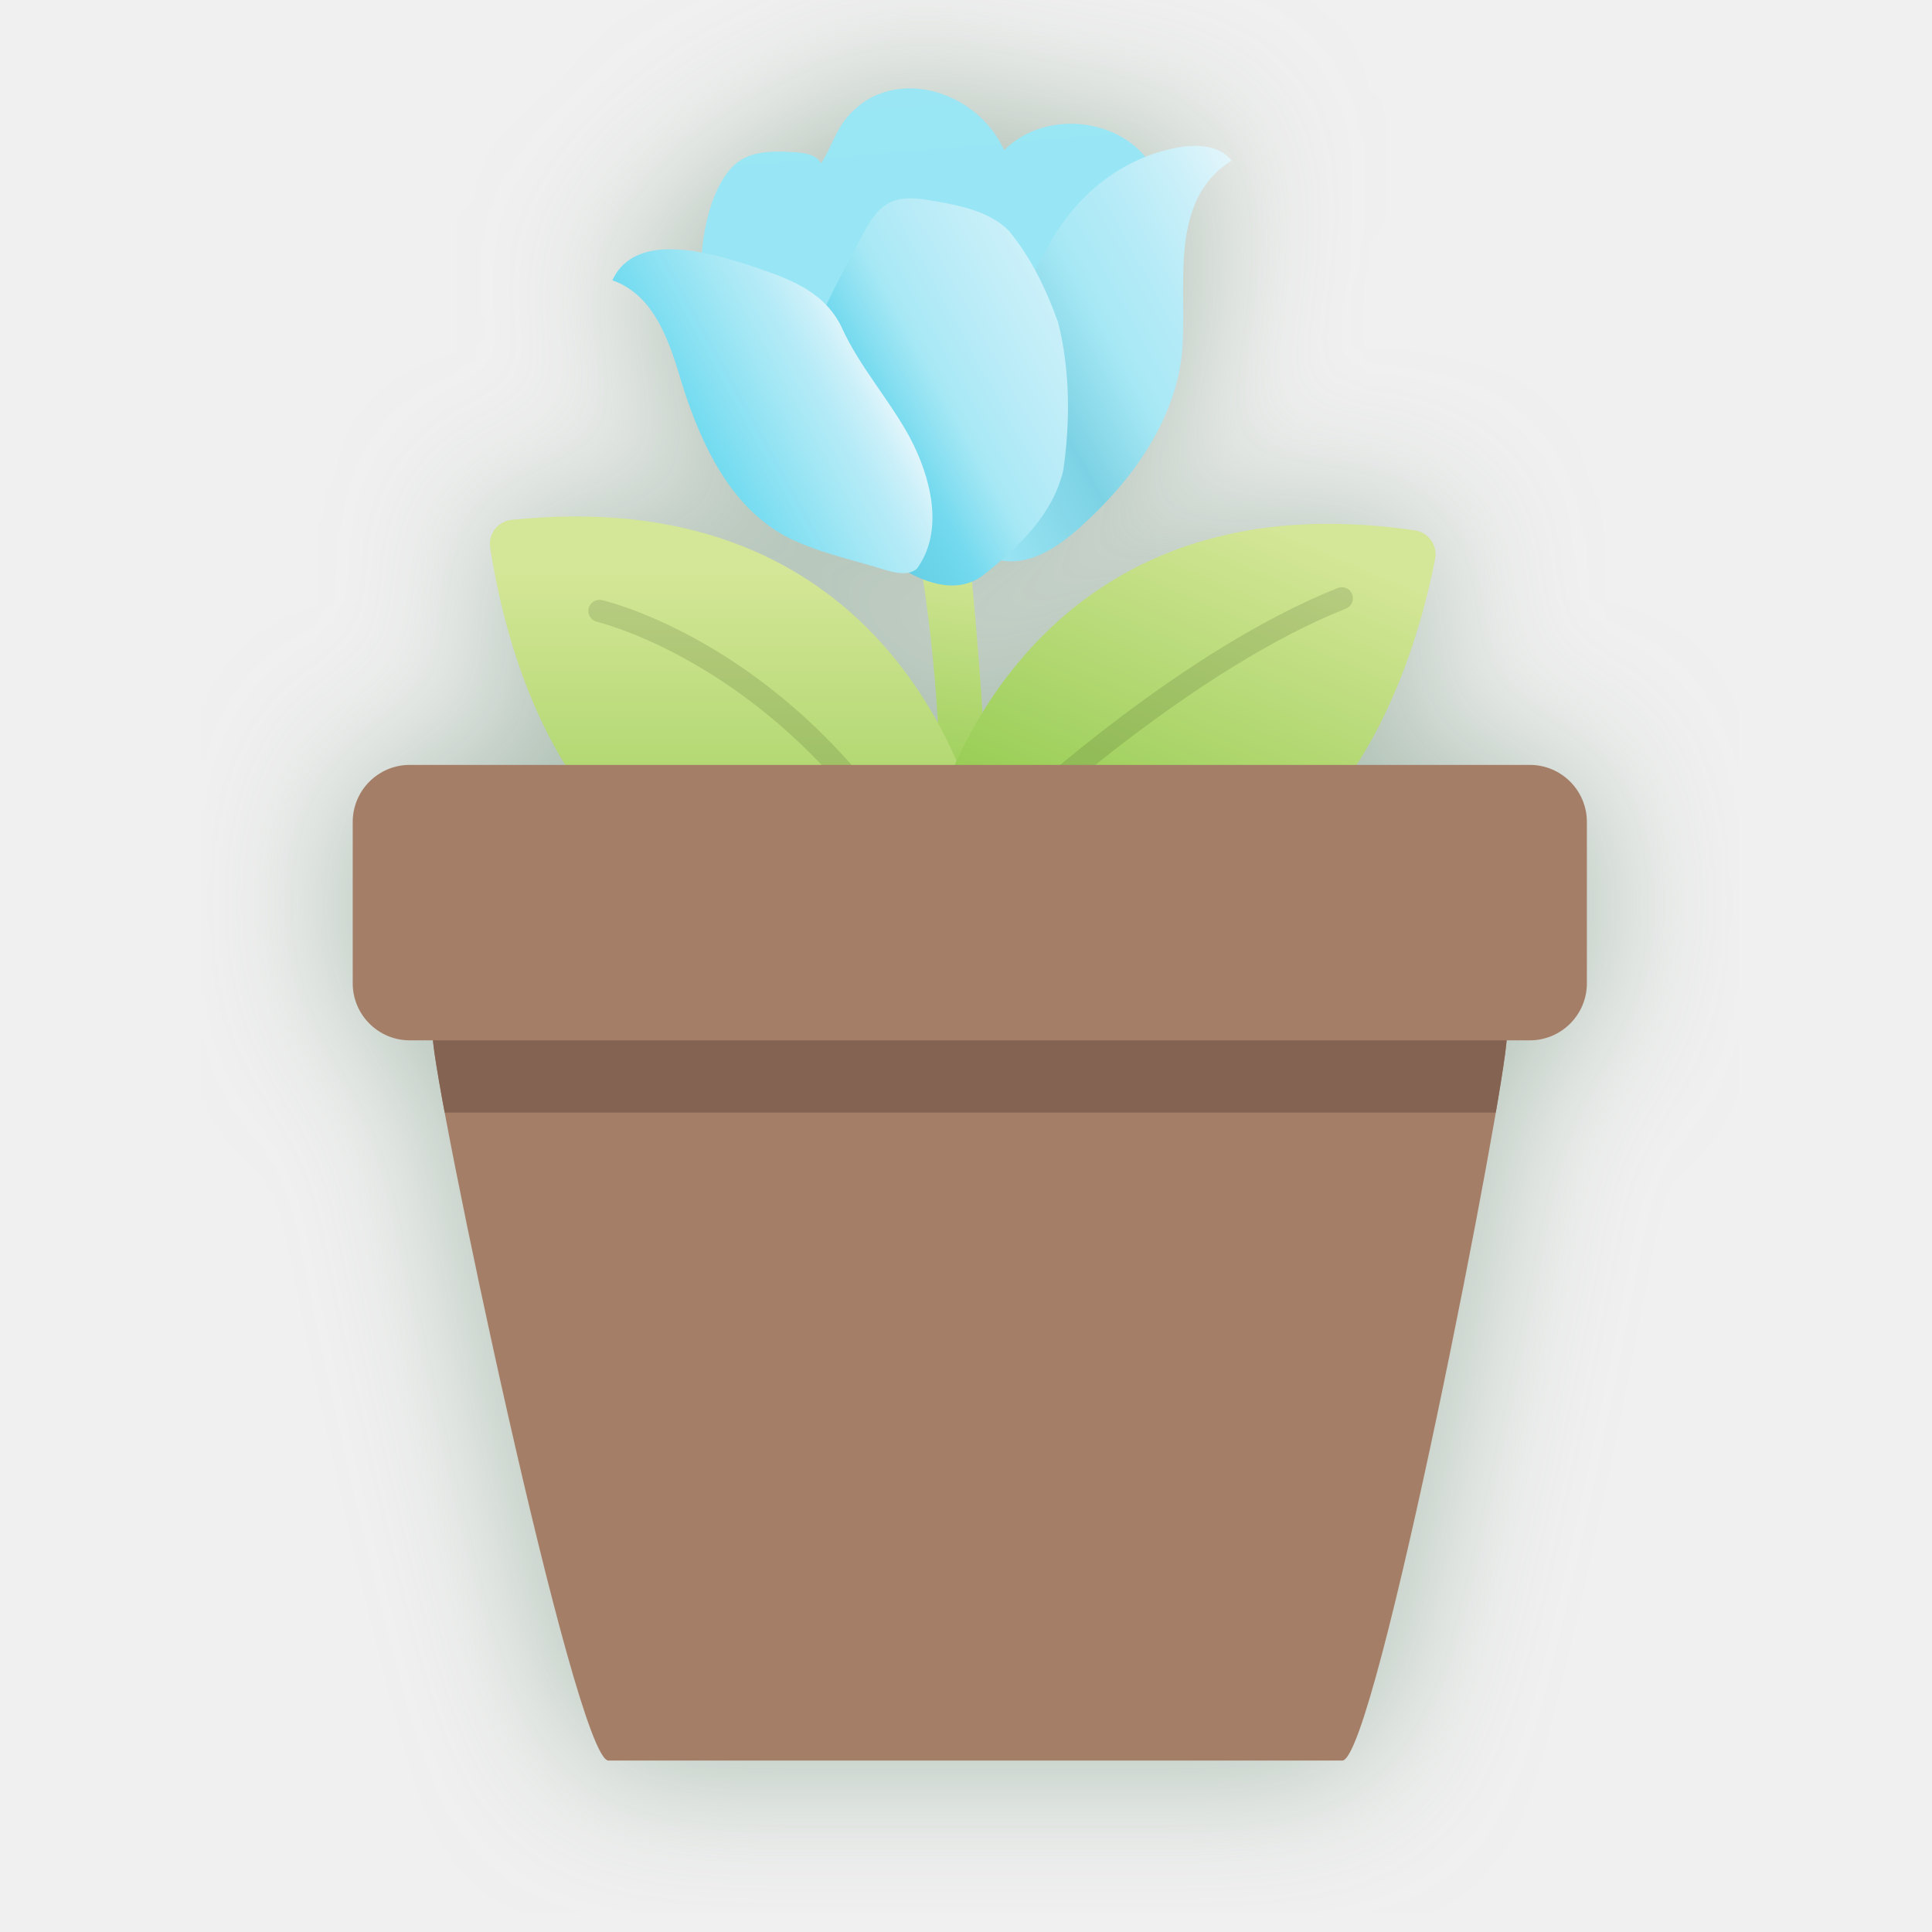
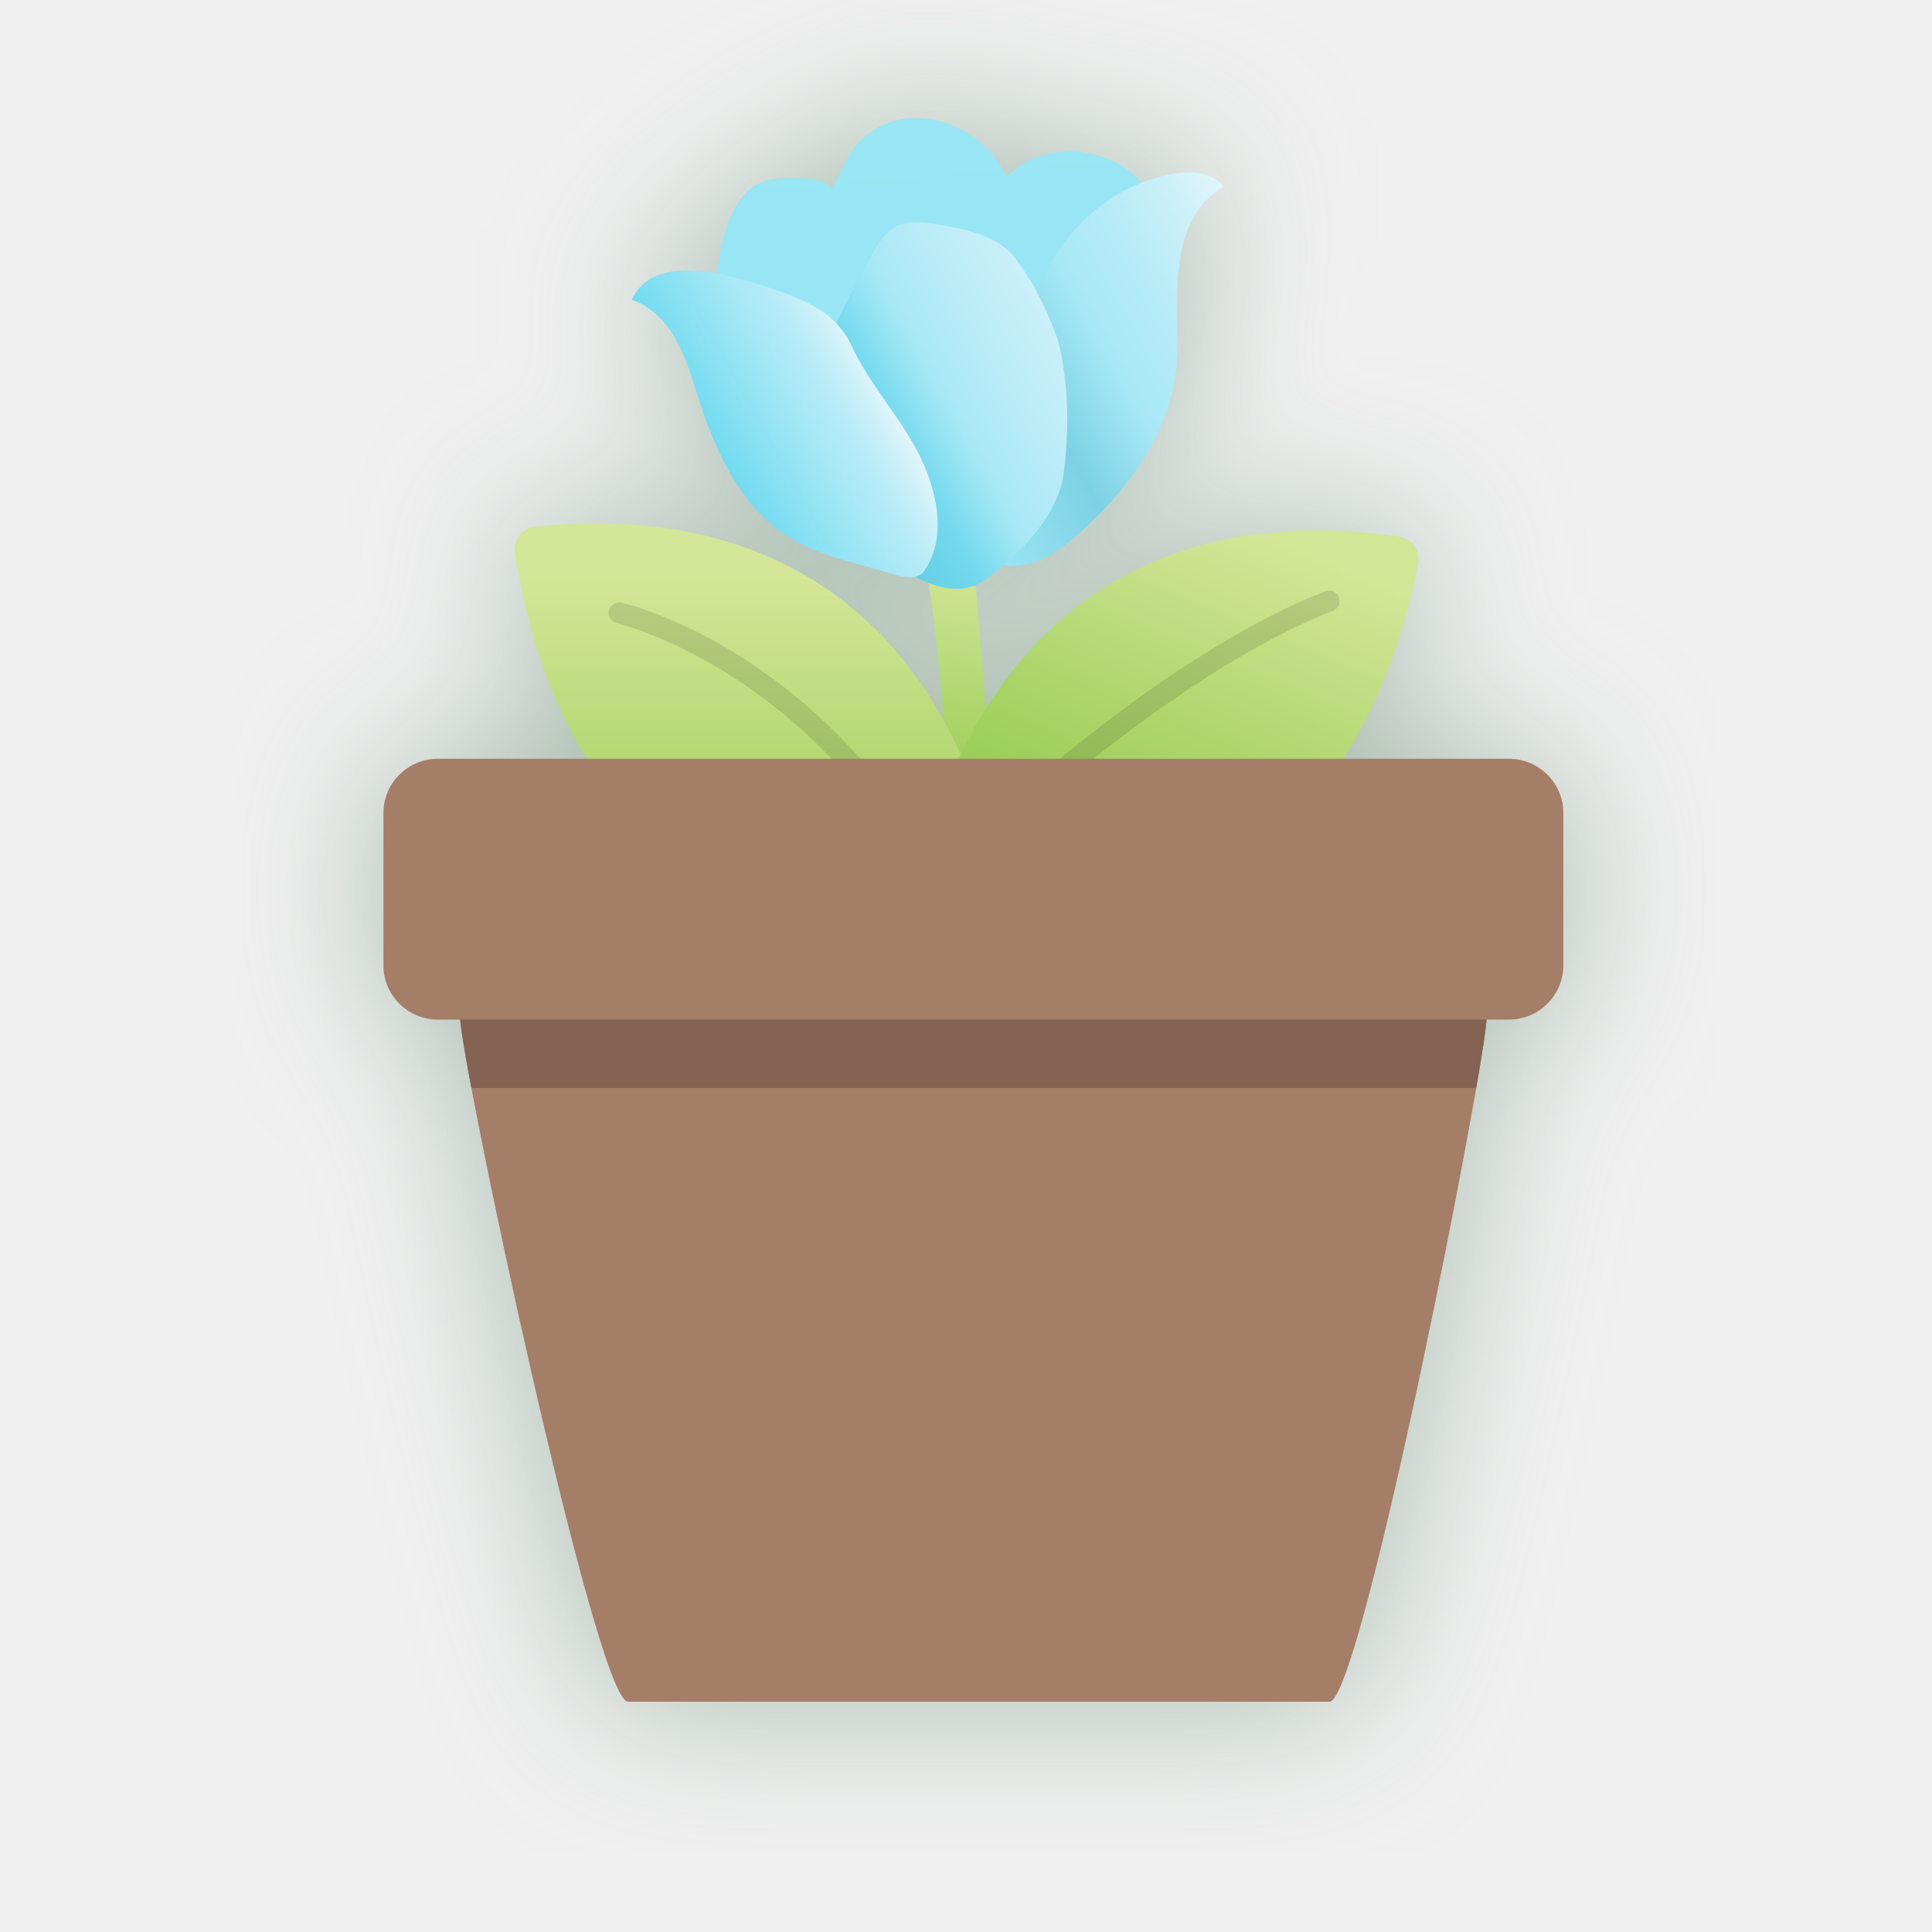
<svg xmlns="http://www.w3.org/2000/svg" width="131" height="131" viewBox="0 0 131 131" fill="none">
  <g clip-path="url(#clip0_165_46)">
    <g filter="url(#filter0_d_165_46)">
-       <path d="M63.764 55.119C63.764 55.119 63.949 46.956 62.234 37.119L65.602 36.277C65.602 36.277 67.338 52.942 66.721 56.936L63.764 55.109V55.119Z" fill="url(#paint0_linear_165_46)" />
-       <path d="M66.147 57.511C66.455 57.121 66.579 56.608 66.445 56.105C65.09 50.95 58.59 32.755 34.697 35.251C33.762 35.343 33.095 36.195 33.239 37.119C34.235 43.793 39.523 67.841 63.211 58.959C64.237 61.649 65.624 65.838 65.11 67.789C65.079 67.892 65.1 67.984 65.151 68.077C65.418 68.467 67.441 68.416 67.8 68.046C67.872 67.974 67.924 67.871 67.924 67.769C67.913 66.773 67.749 61.321 66.147 57.511Z" fill="url(#paint1_linear_165_46)" />
-       <path d="M63.344 55.499C64.905 50.406 72.144 32.488 95.924 35.959C96.848 36.092 97.484 36.965 97.31 37.879C96.006 44.717 89.383 69.843 64.206 57.439C63.488 57.08 63.108 56.269 63.344 55.499Z" fill="url(#paint2_linear_165_46)" />
+       <path d="M64.095 54.529C64.095 54.529 64.272 46.798 62.632 37.481L65.852 36.684C65.852 36.684 67.511 52.467 66.922 56.25L64.095 54.519V54.529Z" fill="url(#paint0_linear_165_46)" />
+       <path d="M66.373 56.794C66.668 56.425 66.786 55.938 66.658 55.462C65.362 50.58 59.149 33.349 36.307 35.712C35.414 35.799 34.776 36.606 34.913 37.481C35.865 43.802 40.92 66.577 63.566 58.165C64.547 60.713 65.873 64.681 65.382 66.528C65.352 66.626 65.372 66.713 65.421 66.801C65.676 67.17 67.61 67.122 67.954 66.772C68.022 66.704 68.072 66.606 68.072 66.509C68.062 65.566 67.905 60.402 66.373 56.794Z" fill="url(#paint1_linear_165_46)" />
+       <path d="M63.693 54.888C65.185 50.065 72.105 33.096 94.839 36.383C95.722 36.509 96.331 37.336 96.164 38.201C94.917 44.678 88.586 68.473 64.517 56.726C63.83 56.386 63.467 55.618 63.693 54.888Z" fill="url(#paint2_linear_165_46)" />
      <g opacity="0.17">
-         <path d="M58.754 54.995C58.528 54.995 58.312 54.893 58.158 54.708C50.139 44.502 40.58 42.181 40.477 42.161C40.066 42.068 39.82 41.657 39.912 41.257C40.005 40.857 40.416 40.6 40.816 40.692C41.227 40.785 50.971 43.136 59.339 53.784C59.596 54.112 59.545 54.585 59.216 54.841C59.083 54.954 58.918 55.006 58.754 55.006V54.995Z" fill="#3E4D22" />
+         <path d="M59.305 54.412C59.089 54.412 58.883 54.314 58.736 54.139C51.07 44.473 41.931 42.275 41.833 42.256C41.44 42.169 41.205 41.779 41.293 41.4C41.381 41.021 41.774 40.778 42.157 40.865C42.549 40.953 51.865 43.18 59.865 53.264C60.11 53.575 60.061 54.023 59.747 54.266C59.619 54.373 59.462 54.421 59.305 54.421V54.412Z" fill="#3E4D22" />
      </g>
      <g opacity="0.17">
-         <path d="M69.155 55.714C69.053 55.673 68.95 55.611 68.868 55.519C68.58 55.211 68.601 54.739 68.909 54.451C69.371 54.03 80.275 44.009 90.708 39.871C91.098 39.717 91.529 39.912 91.683 40.292C91.837 40.682 91.642 41.113 91.262 41.267C81.097 45.292 70.038 55.447 69.925 55.55C69.71 55.755 69.402 55.796 69.145 55.704L69.155 55.714Z" fill="#3E4D22" />
+         <path d="M69.249 55.092C69.151 55.053 69.053 54.995 68.974 54.908C68.699 54.616 68.719 54.169 69.013 53.896C69.455 53.498 79.88 44.006 89.853 40.087C90.226 39.942 90.638 40.126 90.785 40.486C90.933 40.856 90.746 41.264 90.383 41.41C80.665 45.222 70.093 54.84 69.985 54.937C69.779 55.131 69.485 55.17 69.239 55.083L69.249 55.092Z" fill="#3E4D22" />
      </g>
-       <path d="M50.17 10.895C51.227 10.197 52.603 10.248 53.866 10.32C54.554 10.361 55.355 10.474 55.673 11.08C56.259 10.187 56.577 9.139 57.193 8.267C60.14 4.242 66.208 5.977 68.087 10.187C71.075 7.137 77.061 8.082 78.55 12.199C78.704 12.846 78.571 13.534 78.406 14.181C77.369 18.195 74.946 21.83 71.66 24.346C66.29 28.443 58.168 29.747 52.295 25.999C50.026 24.49 47.767 21.533 47.572 18.699C47.408 16.43 48.167 12.209 50.18 10.885L50.17 10.895Z" fill="url(#paint3_linear_165_46)" />
-       <path d="M66.218 36.534C66.352 37.427 67.245 37.93 68.097 38.033C70.017 38.269 71.794 37.037 73.242 35.743C76.64 32.704 79.525 28.771 80.111 24.254C80.624 19.828 79.012 13.688 83.51 10.895C82.698 9.827 81.117 9.766 79.803 10.012C76.034 10.721 72.923 13.267 71.126 16.604C67.584 22.631 66.105 29.593 66.218 36.534Z" fill="url(#paint4_linear_165_46)" />
-       <path d="M59.021 36.975C57.244 35.404 55.868 33.443 54.616 31.431C53.538 29.993 53.291 28.227 53.846 26.523C54.801 22.765 56.659 19.315 58.497 15.906C58.939 15.084 59.431 14.212 60.263 13.77C61.197 13.277 62.337 13.452 63.374 13.637C65.181 13.955 67.112 14.345 68.406 15.649C69.894 17.446 70.962 19.654 71.743 21.851C72.564 25.075 72.574 28.628 72.092 31.913C71.383 34.901 69.042 37.129 66.711 38.967C64.329 40.836 61.013 38.742 59.031 36.986L59.021 36.975Z" fill="url(#paint5_linear_165_46)" />
-       <path d="M51.515 18.226C48.64 17.261 43.147 15.454 41.524 19.007C44.461 20.034 45.447 23.36 46.258 26.071C47.531 30.127 49.513 34.316 53.24 36.349C55.365 37.468 57.778 37.93 60.068 38.659C60.777 38.865 61.619 39.039 62.173 38.557C64.052 35.98 63.118 32.334 61.67 29.624C60.284 27.077 58.312 24.901 57.101 22.262C56.023 19.941 53.846 19.017 51.525 18.237L51.515 18.226Z" fill="url(#paint6_linear_165_46)" />
-       <path d="M91.015 119.375H41.257C38.998 119.375 29.347 73.344 29.347 70.325V59.483C29.347 56.464 31.185 54.01 33.444 54.01H98.069C100.328 54.01 102.166 56.464 102.166 59.483V70.325C102.166 73.344 93.274 119.375 91.015 119.375Z" fill="#A57E68" />
-       <mask id="mask0_165_46" style="mask-type:luminance" maskUnits="userSpaceOnUse" x="29" y="54" width="74" height="66">
-         <path d="M91.015 119.375H41.257C38.998 119.375 29.347 73.344 29.347 70.325V59.483C29.347 56.464 31.185 54.01 33.444 54.01H98.069C100.328 54.01 102.166 56.464 102.166 59.483V70.325C102.166 73.344 93.274 119.375 91.015 119.375Z" fill="white" />
+       <path d="M51.098 12.645C52.109 11.984 53.425 12.032 54.632 12.1C55.29 12.139 56.056 12.246 56.36 12.82C56.919 11.974 57.224 10.982 57.812 10.155C60.63 6.343 66.431 7.987 68.227 11.974C71.084 9.086 76.806 9.98 78.23 13.88C78.377 14.493 78.249 15.144 78.092 15.757C77.101 19.559 74.784 23.002 71.643 25.384C66.509 29.264 58.745 30.499 53.13 26.95C50.961 25.52 48.801 22.72 48.615 20.036C48.458 17.887 49.184 13.89 51.108 12.635L51.098 12.645Z" fill="url(#paint3_linear_165_46)" />
+       <path d="M66.441 36.927C66.568 37.773 67.422 38.25 68.237 38.347C70.073 38.571 71.771 37.404 73.155 36.178C76.404 33.3 79.162 29.575 79.722 25.297C80.213 21.105 78.671 15.29 82.971 12.645C82.195 11.634 80.684 11.575 79.427 11.809C75.825 12.48 72.851 14.891 71.133 18.052C67.746 23.76 66.333 30.353 66.441 36.927Z" fill="url(#paint4_linear_165_46)" />
+       <path d="M59.56 37.345C57.862 35.857 56.547 34 55.349 32.094C54.318 30.733 54.083 29.06 54.613 27.446C55.526 23.887 57.303 20.619 59.059 17.39C59.482 16.613 59.953 15.786 60.748 15.368C61.641 14.901 62.731 15.066 63.722 15.241C65.45 15.543 67.295 15.912 68.532 17.147C69.955 18.849 70.976 20.94 71.722 23.021C72.507 26.075 72.517 29.439 72.056 32.551C71.379 35.381 69.141 37.491 66.912 39.232C64.635 41.002 61.464 39.018 59.57 37.355L59.56 37.345Z" fill="url(#paint5_linear_165_46)" />
+       <path d="M52.385 19.588C49.636 18.674 44.385 16.963 42.834 20.327C45.641 21.3 46.584 24.451 47.359 27.018C48.576 30.859 50.471 34.827 54.034 36.752C56.066 37.812 58.373 38.25 60.562 38.94C61.239 39.135 62.044 39.3 62.574 38.843C64.37 36.402 63.477 32.95 62.093 30.383C60.768 27.971 58.883 25.909 57.725 23.41C56.694 21.212 54.613 20.337 52.395 19.598L52.385 19.588Z" fill="url(#paint6_linear_165_46)" />
+       <path d="M90.147 115.384H42.578C40.419 115.384 31.192 71.789 31.192 68.93V58.661C31.192 55.802 32.949 53.478 35.108 53.478H96.89C99.05 53.478 100.807 55.802 100.807 58.661V68.93C100.807 71.789 92.306 115.384 90.147 115.384Z" fill="#A57E68" />
+       <mask id="mask0_165_46" style="mask-type:luminance" maskUnits="userSpaceOnUse" x="31" y="53" width="70" height="63">
+         <path d="M90.147 115.384H42.578C40.419 115.384 31.192 71.789 31.192 68.93V58.661C31.192 55.802 32.949 53.478 35.108 53.478H96.89C99.05 53.478 100.807 55.802 100.807 58.661V68.93C100.807 71.789 92.306 115.384 90.147 115.384Z" fill="white" />
      </mask>
      <g mask="url(#mask0_165_46)">
-         <path d="M106.941 58.292H24.655V75.439H106.941V58.292Z" fill="#846353" />
+         <path d="M105.372 57.533H26.706V73.773H105.372V57.533Z" fill="#846353" />
      </g>
-       <path d="M103.728 51.864H27.787C25.649 51.864 23.916 53.597 23.916 55.735V66.67C23.916 68.808 25.649 70.541 27.787 70.541H103.728C105.865 70.541 107.599 68.808 107.599 66.67V55.735C107.599 53.597 105.865 51.864 103.728 51.864Z" fill="#A57E68" />
+       <path d="M102.299 51.446H29.701C27.657 51.446 26 53.087 26 55.112V65.468C26 67.493 27.657 69.135 29.701 69.135H102.299C104.343 69.135 106 67.493 106 65.468V55.112C106 53.087 104.343 51.446 102.299 51.446Z" fill="#A57E68" />
    </g>
  </g>
  <defs>
-     <filter id="filter0_d_165_46" x="13.648" y="-4.277" width="104.219" height="133.92" filterUnits="userSpaceOnUse" color-interpolation-filters="sRGB">
+     <filter id="filter0_d_165_46" x="15.732" y="-2.268" width="100.536" height="127.92" filterUnits="userSpaceOnUse" color-interpolation-filters="sRGB">
      <feFlood flood-opacity="0" result="BackgroundImageFix" />
      <feColorMatrix in="SourceAlpha" type="matrix" values="0 0 0 0 0 0 0 0 0 0 0 0 0 0 0 0 0 0 127 0" result="hardAlpha" />
      <feOffset />
      <feGaussianBlur stdDeviation="5.134" />
      <feColorMatrix type="matrix" values="0 0 0 0 0.384 0 0 0 0 0.537 0 0 0 0 0.427 0 0 0 0.5 0" />
      <feBlend mode="normal" in2="BackgroundImageFix" result="effect1_dropShadow_165_46" />
      <feBlend mode="normal" in="SourceGraphic" in2="effect1_dropShadow_165_46" result="shape" />
    </filter>
-     <linearGradient id="paint0_linear_165_46" x1="63.168" y1="55.485" x2="65.901" y2="37.829" gradientUnits="userSpaceOnUse">
+     <linearGradient id="paint0_linear_165_46" x1="63.525" y1="54.875" x2="66.09" y2="38.147" gradientUnits="userSpaceOnUse">
      <stop stop-color="#92CB4F" />
      <stop offset="0.22" stop-color="#A1D15F" />
      <stop offset="1" stop-color="#D4E697" />
    </linearGradient>
-     <linearGradient id="paint1_linear_165_46" x1="50.571" y1="65.448" x2="50.571" y2="38.793" gradientUnits="userSpaceOnUse">
+     <linearGradient id="paint1_linear_165_46" x1="51.483" y1="64.311" x2="51.483" y2="39.066" gradientUnits="userSpaceOnUse">
      <stop stop-color="#92CB4F" />
      <stop offset="0.22" stop-color="#A1D15F" />
      <stop offset="1" stop-color="#D4E697" />
    </linearGradient>
-     <linearGradient id="paint2_linear_165_46" x1="75.459" y1="59.239" x2="85.536" y2="35.474" gradientUnits="userSpaceOnUse">
+     <linearGradient id="paint2_linear_165_46" x1="75.274" y1="58.431" x2="84.757" y2="35.86" gradientUnits="userSpaceOnUse">
      <stop stop-color="#92CB4F" />
      <stop offset="0.22" stop-color="#A1D15F" />
      <stop offset="1" stop-color="#D4E697" />
    </linearGradient>
-     <linearGradient id="paint3_linear_165_46" x1="63.742" y1="23.394" x2="61.129" y2="-7.545" gradientUnits="userSpaceOnUse">
+     <linearGradient id="paint3_linear_165_46" x1="64.073" y1="24.482" x2="61.621" y2="-4.823" gradientUnits="userSpaceOnUse">
      <stop offset="0.38" stop-color="#98E6F5" />
      <stop offset="0.57" stop-color="#9AE6F5" />
      <stop offset="0.7" stop-color="#A3E8F5" />
      <stop offset="0.81" stop-color="#B2EBF7" />
      <stop offset="0.91" stop-color="#C7EFF8" />
      <stop offset="1" stop-color="#E2F5FB" />
    </linearGradient>
-     <linearGradient id="paint4_linear_165_46" x1="62.715" y1="30.36" x2="86.898" y2="17.038" gradientUnits="userSpaceOnUse">
+     <linearGradient id="paint4_linear_165_46" x1="63.091" y1="31.08" x2="86.109" y2="18.281" gradientUnits="userSpaceOnUse">
      <stop stop-color="#9CE6F5" />
      <stop offset="0.32" stop-color="#7CD2E4" />
      <stop offset="0.53" stop-color="#A7E8F5" />
      <stop offset="0.71" stop-color="#B6EBF7" />
      <stop offset="0.87" stop-color="#CBF0F9" />
      <stop offset="1" stop-color="#E2F5FB" />
    </linearGradient>
-     <linearGradient id="paint5_linear_165_46" x1="54.501" y1="31.345" x2="72.038" y2="21.684" gradientUnits="userSpaceOnUse">
+     <linearGradient id="paint5_linear_165_46" x1="55.239" y1="32.013" x2="71.931" y2="22.731" gradientUnits="userSpaceOnUse">
      <stop stop-color="#5DC9DF" />
      <stop offset="0.32" stop-color="#72D9EE" />
      <stop offset="0.53" stop-color="#A7E8F5" />
      <stop offset="0.71" stop-color="#B6EBF7" />
      <stop offset="1" stop-color="#CBF0F9" />
      <stop offset="1" stop-color="#E2F5FB" />
    </linearGradient>
-     <linearGradient id="paint6_linear_165_46" x1="47.903" y1="30.584" x2="58.866" y2="24.544" gradientUnits="userSpaceOnUse">
+     <linearGradient id="paint6_linear_165_46" x1="48.932" y1="31.292" x2="59.367" y2="25.489" gradientUnits="userSpaceOnUse">
      <stop stop-color="#9CE6F5" />
      <stop stop-color="#72DBF0" />
      <stop offset="0.53" stop-color="#A7E8F5" />
      <stop offset="0.71" stop-color="#B6EBF7" />
      <stop offset="0.87" stop-color="#CBF0F9" />
      <stop offset="1" stop-color="#E2F5FB" />
    </linearGradient>
    <clipPath id="clip0_165_46">
      <rect width="131" height="131" fill="white" />
    </clipPath>
  </defs>
</svg>
